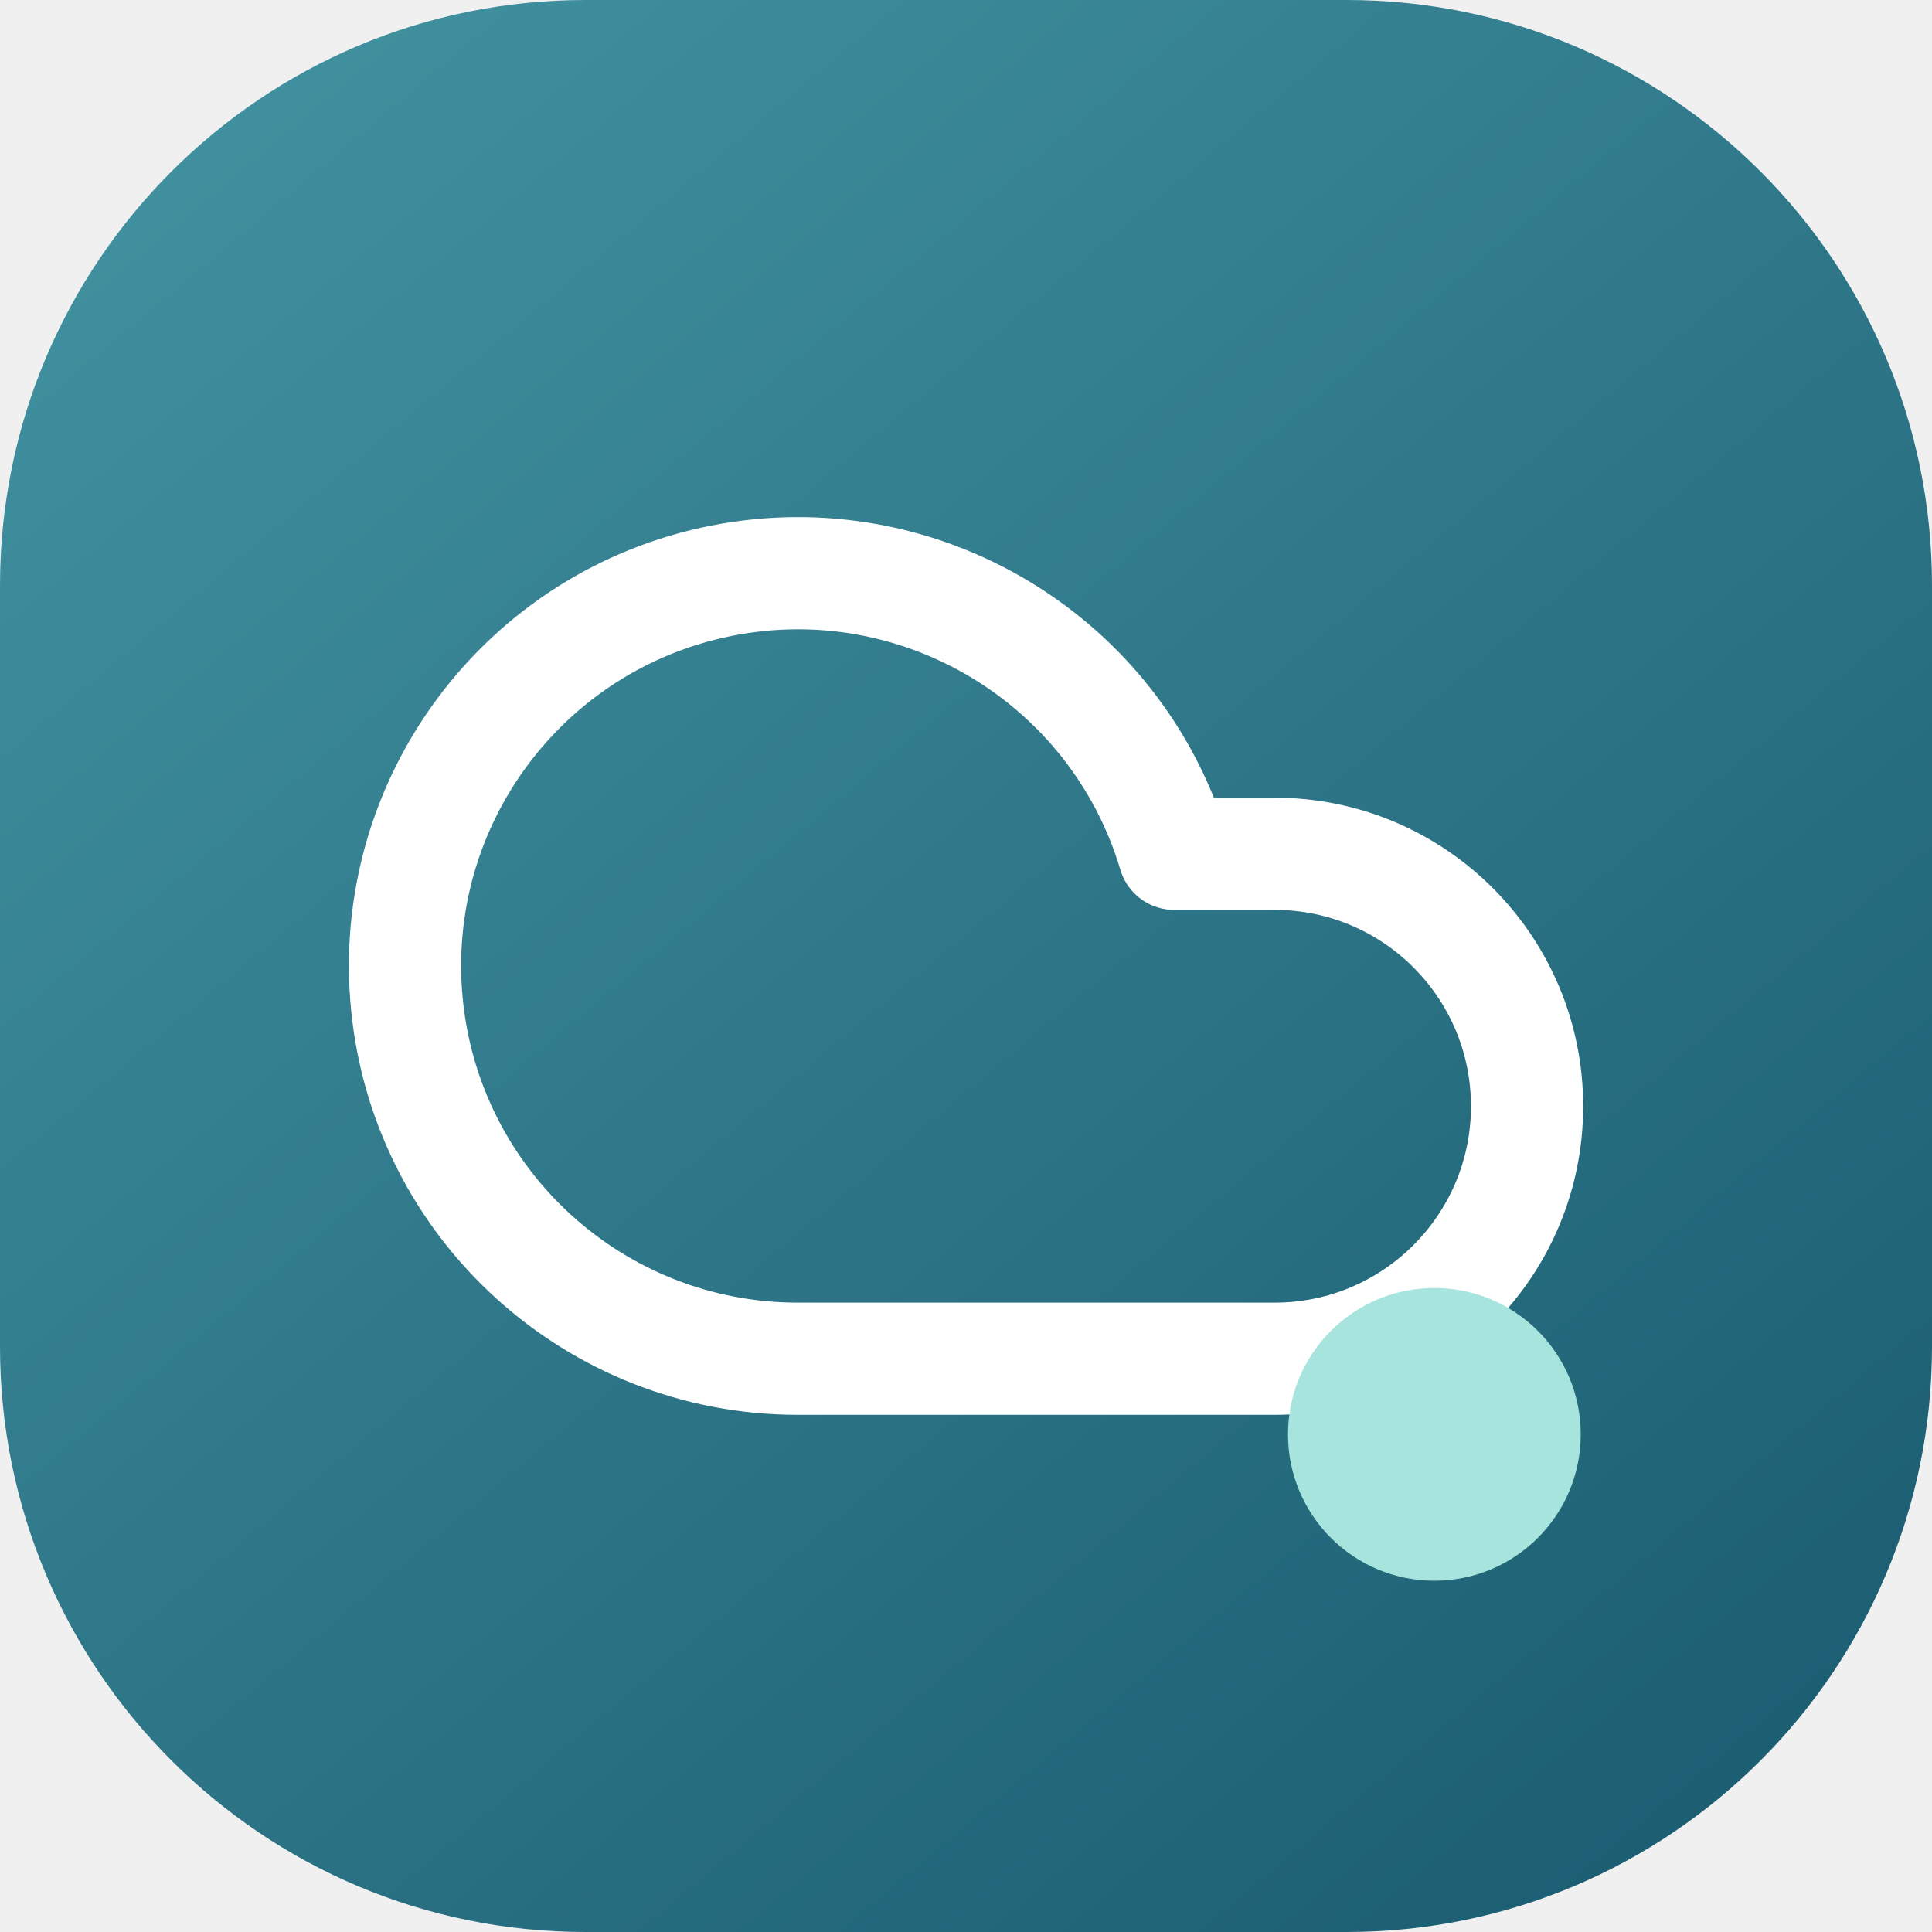
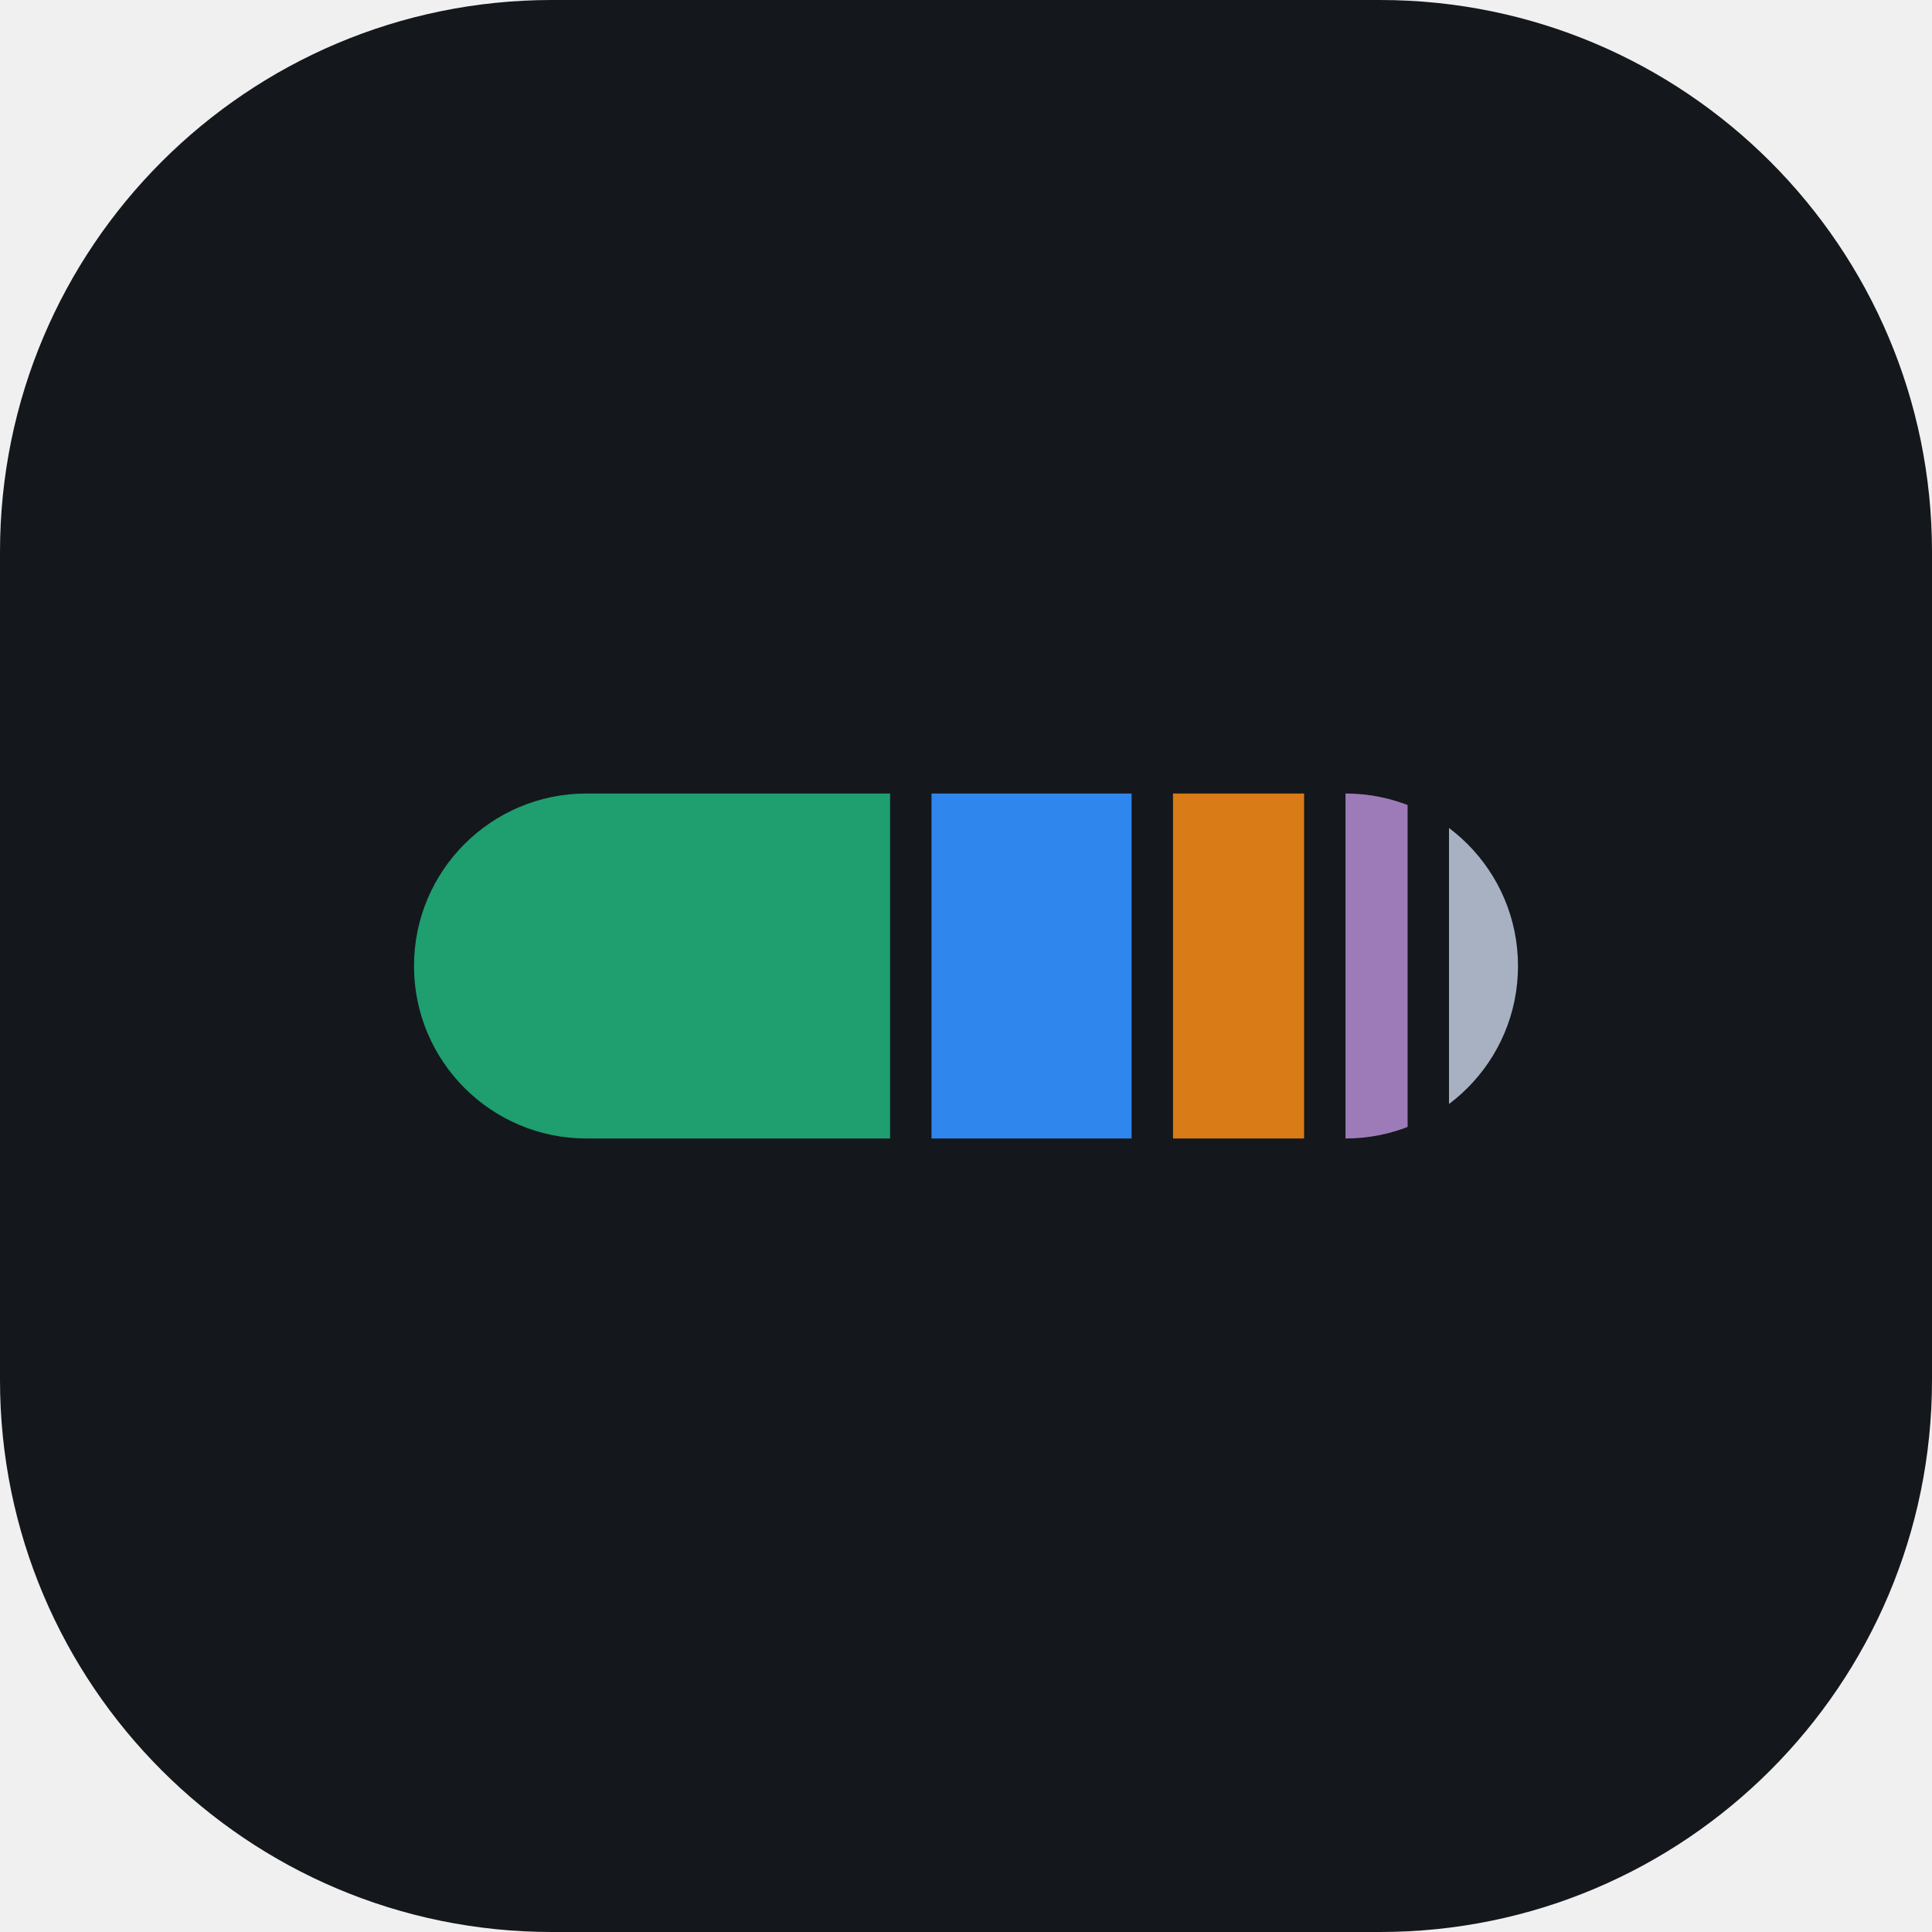
- <svg xmlns="http://www.w3.org/2000/svg" viewBox="0 0 33 33">
+ <svg xmlns="http://www.w3.org/2000/svg" viewBox="0 0 28 28">
  <defs>
-     <linearGradient id="brand" x1="4.72%" y1="-3.96%" x2="95.28%" y2="103.96%">
-       <stop stop-color="#4495a3" />
-       <stop offset="1" stop-color="#18596e" />
-     </linearGradient>
+     <clipPath id="bar">
+       <rect x="6" y="11.5" width="16" height="5" rx="2.5" />
+     </clipPath>
  </defs>
-   <rect width="33" height="33" rx="10" fill="url(#brand)" />
-   <g transform="translate(5 5) scale(.9583333)" fill="none" stroke="#fff" stroke-width="2" stroke-linecap="round" stroke-linejoin="round">
-     <path d="M17.5 19H9a7 7 0 1 1 6.71-9h1.79a4.5 4.5 0 1 1 0 9Z" />
+   <rect width="28" height="28" rx="8" fill="#14171c" />
+   <g clip-path="url(#bar)">
+     <rect x="6" y="11.5" width="6.9" height="5" fill="#1f9e70" />
+     <rect x="13.5" y="11.5" width="2.9" height="5" fill="#2f86ec" />
+     <rect x="17" y="11.5" width="1.9" height="5" fill="#d97b17" />
+     <rect x="19.5" y="11.5" width="0.9" height="5" fill="#9d7bb8" />
+     <rect x="21" y="11.5" width="1" height="5" fill="#a7b1c2" />
  </g>
-   <circle cx="24.5" cy="24.5" r="2.5" fill="#a8e4de" />
</svg>
